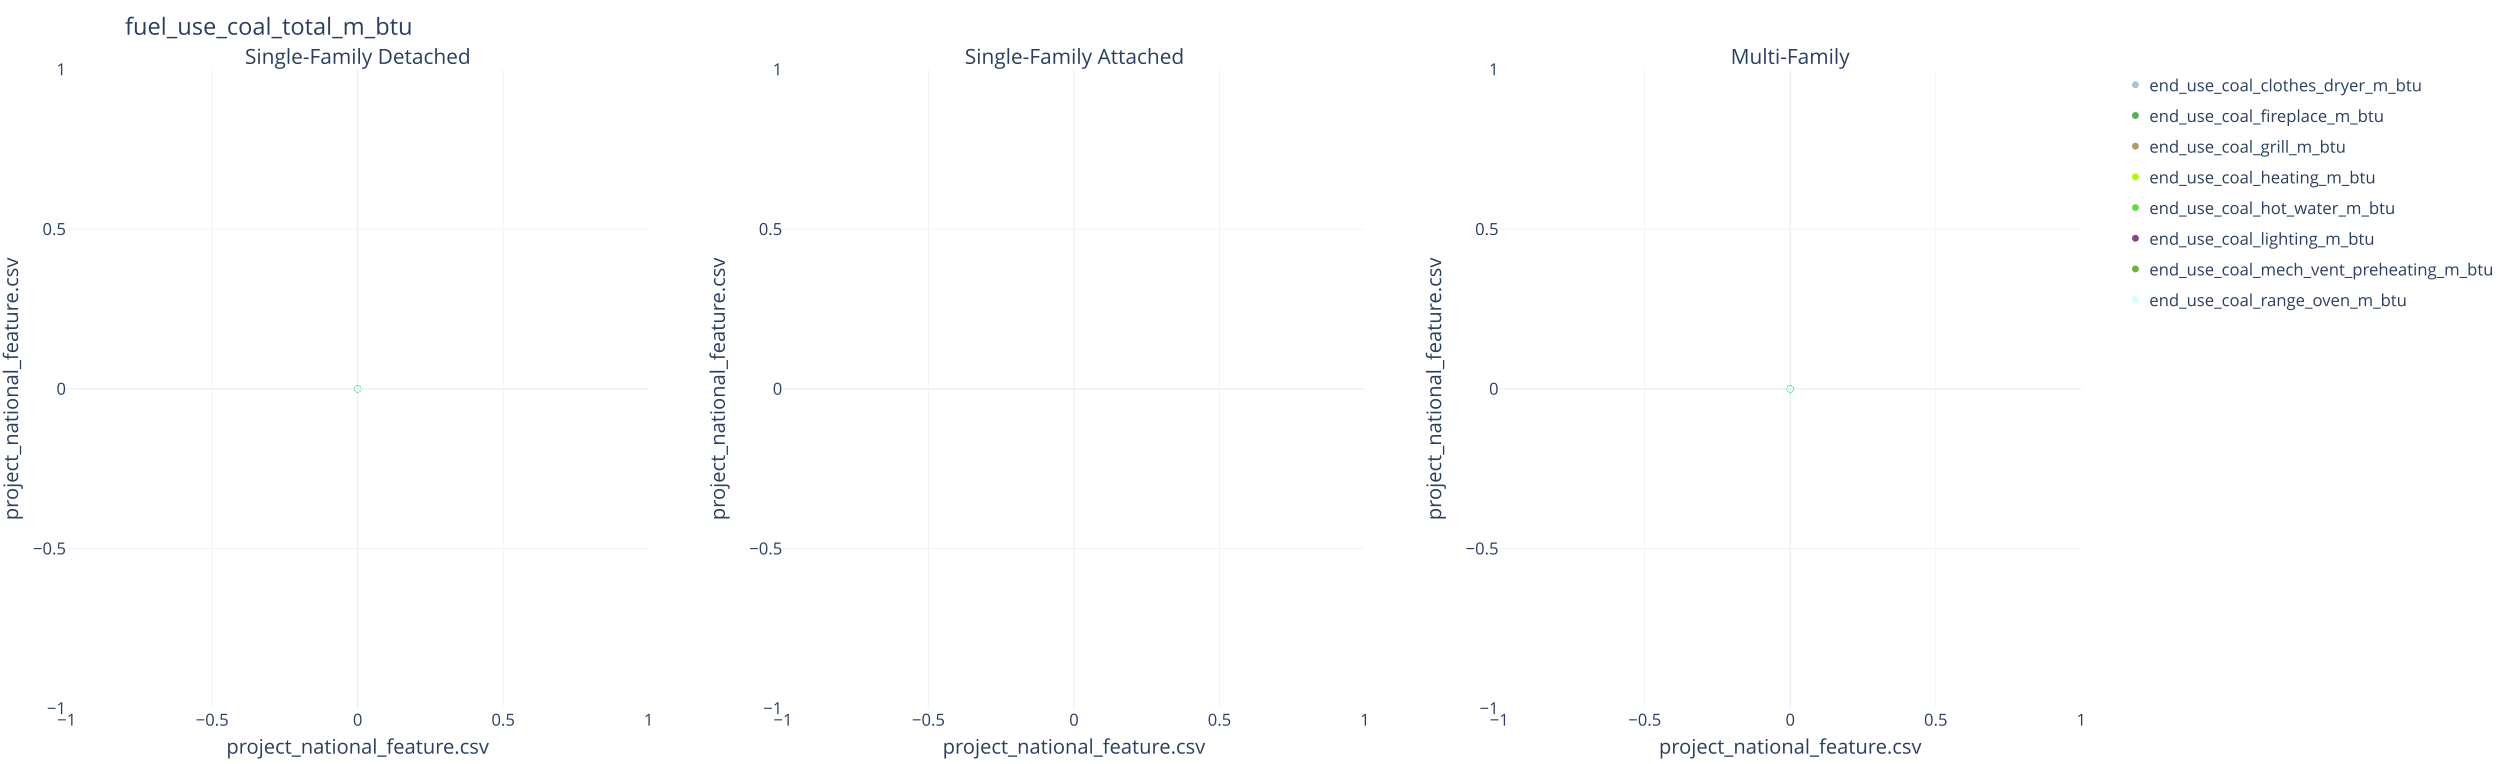
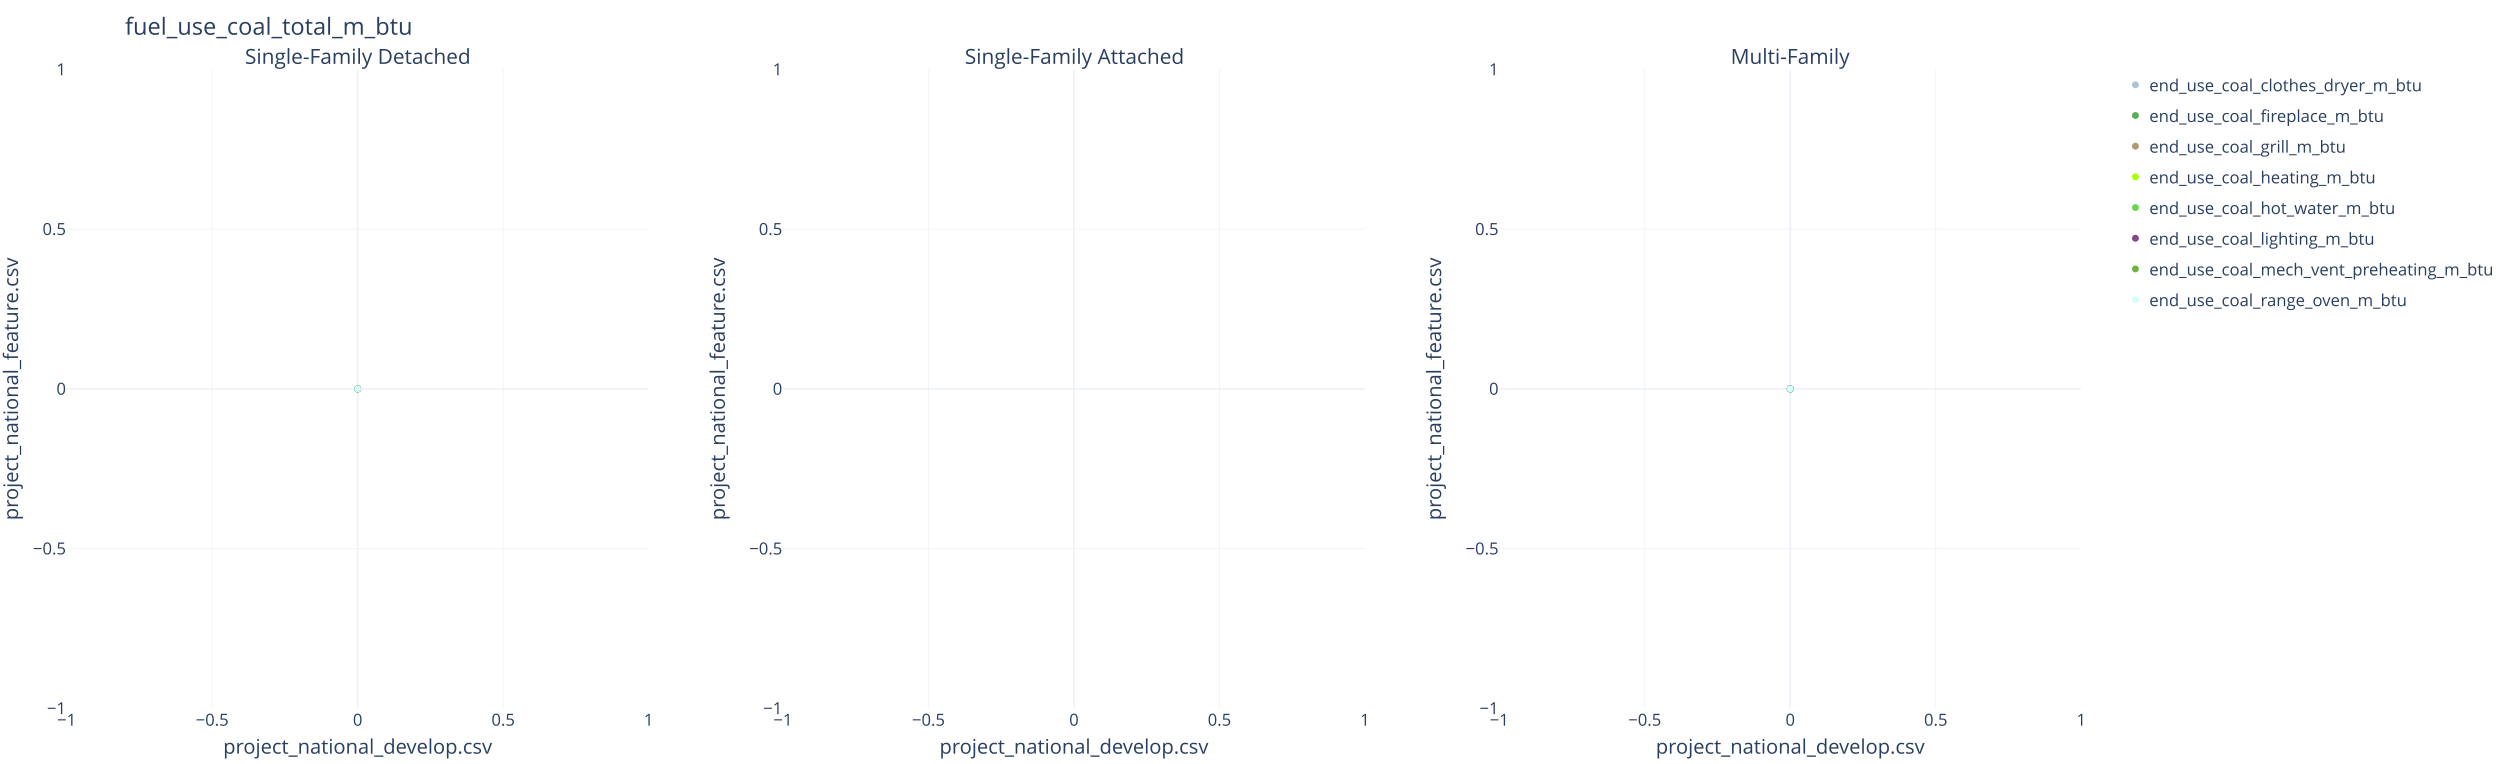
<svg xmlns="http://www.w3.org/2000/svg" class="main-svg" width="3600" height="1100" style="" viewBox="0 0 3600 1100">
  <rect x="0" y="0" width="3600" height="1100" style="fill: rgb(255, 255, 255); fill-opacity: 1;" />
-   <defs id="defs-3baba9">
+   <defs id="defs-64640a">
    <g class="clips">
-       <clipPath id="clip3baba9xyplot" class="plotclip">
+       <clipPath id="clip64640axyplot" class="plotclip">
        <rect width="838.067" height="920" />
      </clipPath>
-       <clipPath id="clip3baba9x2y2plot" class="plotclip">
+       <clipPath id="clip64640ax2y2plot" class="plotclip">
        <rect width="838.067" height="920" />
      </clipPath>
-       <clipPath id="clip3baba9x3y3plot" class="plotclip">
+       <clipPath id="clip64640ax3y3plot" class="plotclip">
        <rect width="838.067" height="920" />
      </clipPath>
-       <clipPath class="axesclip" id="clip3baba9x">
+       <clipPath class="axesclip" id="clip64640ax">
        <rect x="96" y="0" width="838.067" height="1100" />
      </clipPath>
-       <clipPath class="axesclip" id="clip3baba9y">
+       <clipPath class="axesclip" id="clip64640ay">
        <rect x="0" y="100" width="3600" height="920" />
      </clipPath>
-       <clipPath class="axesclip" id="clip3baba9xy">
+       <clipPath class="axesclip" id="clip64640axy">
        <rect x="96" y="100" width="838.067" height="920" />
      </clipPath>
-       <clipPath class="axesclip" id="clip3baba9y2">
+       <clipPath class="axesclip" id="clip64640ay2">
        <rect x="0" y="100" width="3600" height="920" />
      </clipPath>
-       <clipPath class="axesclip" id="clip3baba9xy2">
+       <clipPath class="axesclip" id="clip64640axy2">
        <rect x="96" y="100" width="838.067" height="920" />
      </clipPath>
-       <clipPath class="axesclip" id="clip3baba9y3">
+       <clipPath class="axesclip" id="clip64640ay3">
        <rect x="0" y="100" width="3600" height="920" />
      </clipPath>
-       <clipPath class="axesclip" id="clip3baba9xy3">
+       <clipPath class="axesclip" id="clip64640axy3">
        <rect x="96" y="100" width="838.067" height="920" />
      </clipPath>
-       <clipPath class="axesclip" id="clip3baba9x2">
+       <clipPath class="axesclip" id="clip64640ax2">
        <rect x="1127.467" y="0" width="838.067" height="1100" />
      </clipPath>
-       <clipPath class="axesclip" id="clip3baba9x2y">
+       <clipPath class="axesclip" id="clip64640ax2y">
        <rect x="1127.467" y="100" width="838.067" height="920" />
      </clipPath>
-       <clipPath class="axesclip" id="clip3baba9x2y2">
+       <clipPath class="axesclip" id="clip64640ax2y2">
        <rect x="1127.467" y="100" width="838.067" height="920" />
      </clipPath>
-       <clipPath class="axesclip" id="clip3baba9x2y3">
+       <clipPath class="axesclip" id="clip64640ax2y3">
        <rect x="1127.467" y="100" width="838.067" height="920" />
      </clipPath>
-       <clipPath class="axesclip" id="clip3baba9x3">
+       <clipPath class="axesclip" id="clip64640ax3">
        <rect x="2158.933" y="0" width="838.067" height="1100" />
      </clipPath>
-       <clipPath class="axesclip" id="clip3baba9x3y">
+       <clipPath class="axesclip" id="clip64640ax3y">
        <rect x="2158.933" y="100" width="838.067" height="920" />
      </clipPath>
-       <clipPath class="axesclip" id="clip3baba9x3y2">
+       <clipPath class="axesclip" id="clip64640ax3y2">
        <rect x="2158.933" y="100" width="838.067" height="920" />
      </clipPath>
-       <clipPath class="axesclip" id="clip3baba9x3y3">
+       <clipPath class="axesclip" id="clip64640ax3y3">
        <rect x="2158.933" y="100" width="838.067" height="920" />
      </clipPath>
    </g>
    <g class="gradients" />
  </defs>
  <g class="bglayer" />
  <g class="layer-below">
    <g class="imagelayer" />
    <g class="shapelayer" />
  </g>
  <g class="cartesianlayer">
    <g class="subplot xy">
      <g class="layer-subplot">
        <g class="shapelayer" />
        <g class="imagelayer" />
      </g>
      <g class="gridlayer">
        <g class="x">
          <path class="xgrid crisp" transform="translate(305.52,0)" d="M0,100v920" style="stroke: rgb(235, 240, 248); stroke-opacity: 1; stroke-width: 1px;" />
          <path class="xgrid crisp" transform="translate(724.55,0)" d="M0,100v920" style="stroke: rgb(235, 240, 248); stroke-opacity: 1; stroke-width: 1px;" />
        </g>
        <g class="y">
          <path class="ygrid crisp" transform="translate(0,790)" d="M96,0h838.067" style="stroke: rgb(235, 240, 248); stroke-opacity: 1; stroke-width: 1px;" />
          <path class="ygrid crisp" transform="translate(0,330)" d="M96,0h838.067" style="stroke: rgb(235, 240, 248); stroke-opacity: 1; stroke-width: 1px;" />
        </g>
      </g>
      <g class="zerolinelayer">
        <path class="xzl zl crisp" transform="translate(515.03,0)" d="M0,100v920" style="stroke: rgb(235, 240, 248); stroke-opacity: 1; stroke-width: 2px;" />
        <path class="yzl zl crisp" transform="translate(0,560)" d="M96,0h838.067" style="stroke: rgb(235, 240, 248); stroke-opacity: 1; stroke-width: 2px;" />
      </g>
      <path class="xlines-below" />
      <path class="ylines-below" />
      <g class="overlines-below" />
      <g class="xaxislayer-below" />
      <g class="yaxislayer-below" />
      <g class="overaxes-below" />
-       <g class="plot" transform="translate(96,100)" clip-path="url('#clip3baba9xyplot')">
+       <g class="plot" transform="translate(96,100)" clip-path="url('#clip64640axyplot')">
        <g class="scatterlayer mlayer">
-           <g class="trace scatter tracef157d1" style="stroke-miterlimit: 2; opacity: 1;">
+           <g class="trace scatter tracea3a393" style="stroke-miterlimit: 2; opacity: 1;">
            <g class="fills" />
            <g class="errorbars" />
            <g class="lines" />
            <g class="points">
              <path class="point" transform="translate(419.03,460)" d="M5,0A5,5 0 1,1 0,-5A5,5 0 0,1 5,0Z" style="opacity: 1; stroke-width: 0px; fill: rgb(172, 194, 217); fill-opacity: 1;" />
            </g>
            <g class="text" />
          </g>
-           <g class="trace scatter trace54a048" style="stroke-miterlimit: 2; opacity: 1;">
+           <g class="trace scatter tracee41764" style="stroke-miterlimit: 2; opacity: 1;">
            <g class="fills" />
            <g class="errorbars" />
            <g class="lines" />
            <g class="points">
              <path class="point" transform="translate(419.03,460)" d="M5,0A5,5 0 1,1 0,-5A5,5 0 0,1 5,0Z" style="opacity: 1; stroke-width: 0px; fill: rgb(86, 174, 87); fill-opacity: 1;" />
            </g>
            <g class="text" />
          </g>
-           <g class="trace scatter trace7f106b" style="stroke-miterlimit: 2; opacity: 1;">
+           <g class="trace scatter traced32030" style="stroke-miterlimit: 2; opacity: 1;">
            <g class="fills" />
            <g class="errorbars" />
            <g class="lines" />
            <g class="points">
              <path class="point" transform="translate(419.03,460)" d="M5,0A5,5 0 1,1 0,-5A5,5 0 0,1 5,0Z" style="opacity: 1; stroke-width: 0px; fill: rgb(178, 153, 110); fill-opacity: 1;" />
            </g>
            <g class="text" />
          </g>
-           <g class="trace scatter tracef327ad" style="stroke-miterlimit: 2; opacity: 1;">
+           <g class="trace scatter trace922e3b" style="stroke-miterlimit: 2; opacity: 1;">
            <g class="fills" />
            <g class="errorbars" />
            <g class="lines" />
            <g class="points">
              <path class="point" transform="translate(419.03,460)" d="M5,0A5,5 0 1,1 0,-5A5,5 0 0,1 5,0Z" style="opacity: 1; stroke-width: 0px; fill: rgb(168, 255, 4); fill-opacity: 1;" />
            </g>
            <g class="text" />
          </g>
-           <g class="trace scatter trace02db82" style="stroke-miterlimit: 2; opacity: 1;">
+           <g class="trace scatter trace9e317f" style="stroke-miterlimit: 2; opacity: 1;">
            <g class="fills" />
            <g class="errorbars" />
            <g class="lines" />
            <g class="points">
              <path class="point" transform="translate(419.03,460)" d="M5,0A5,5 0 1,1 0,-5A5,5 0 0,1 5,0Z" style="opacity: 1; stroke-width: 0px; fill: rgb(105, 216, 79); fill-opacity: 1;" />
            </g>
            <g class="text" />
          </g>
-           <g class="trace scatter trace2c70aa" style="stroke-miterlimit: 2; opacity: 1;">
+           <g class="trace scatter tracef0dd47" style="stroke-miterlimit: 2; opacity: 1;">
            <g class="fills" />
            <g class="errorbars" />
            <g class="lines" />
            <g class="points">
              <path class="point" transform="translate(419.03,460)" d="M5,0A5,5 0 1,1 0,-5A5,5 0 0,1 5,0Z" style="opacity: 1; stroke-width: 0px; fill: rgb(137, 69, 133); fill-opacity: 1;" />
            </g>
            <g class="text" />
          </g>
-           <g class="trace scatter trace988074" style="stroke-miterlimit: 2; opacity: 1;">
+           <g class="trace scatter trace7a67a3" style="stroke-miterlimit: 2; opacity: 1;">
            <g class="fills" />
            <g class="errorbars" />
            <g class="lines" />
            <g class="points">
              <path class="point" transform="translate(419.03,460)" d="M5,0A5,5 0 1,1 0,-5A5,5 0 0,1 5,0Z" style="opacity: 1; stroke-width: 0px; fill: rgb(112, 178, 63); fill-opacity: 1;" />
            </g>
            <g class="text" />
          </g>
-           <g class="trace scatter traceb19816" style="stroke-miterlimit: 2; opacity: 1;">
+           <g class="trace scatter traceca3e3d" style="stroke-miterlimit: 2; opacity: 1;">
            <g class="fills" />
            <g class="errorbars" />
            <g class="lines" />
            <g class="points">
              <path class="point" transform="translate(419.03,460)" d="M5,0A5,5 0 1,1 0,-5A5,5 0 0,1 5,0Z" style="opacity: 1; stroke-width: 0px; fill: rgb(212, 255, 255); fill-opacity: 1;" />
            </g>
            <g class="text" />
          </g>
-           <g class="trace scatter trace77730c" style="stroke-miterlimit: 2; opacity: 1;">
+           <g class="trace scatter trace1360e9" style="stroke-miterlimit: 2; opacity: 1;">
            <g class="fills" />
            <g class="errorbars" />
            <g class="lines" />
            <g class="points" />
            <g class="text" />
          </g>
        </g>
      </g>
      <g class="overplot" />
      <path class="xlines-above crisp" d="M0,0" style="fill: none;" />
      <path class="ylines-above crisp" d="M0,0" style="fill: none;" />
      <g class="overlines-above" />
      <g class="xaxislayer-above">
        <g class="xtick">
          <text text-anchor="middle" x="0" y="1045" transform="translate(96,0)" style="font-family: 'Open Sans', verdana, arial, sans-serif; font-size: 24px; fill: rgb(42, 63, 95); fill-opacity: 1; white-space: pre;">−1</text>
        </g>
        <g class="xtick">
          <text text-anchor="middle" x="0" y="1045" transform="translate(305.52,0)" style="font-family: 'Open Sans', verdana, arial, sans-serif; font-size: 24px; fill: rgb(42, 63, 95); fill-opacity: 1; white-space: pre;">−0.5</text>
        </g>
        <g class="xtick">
          <text text-anchor="middle" x="0" y="1045" transform="translate(515.03,0)" style="font-family: 'Open Sans', verdana, arial, sans-serif; font-size: 24px; fill: rgb(42, 63, 95); fill-opacity: 1; white-space: pre;">0</text>
        </g>
        <g class="xtick">
          <text text-anchor="middle" x="0" y="1045" transform="translate(724.55,0)" style="font-family: 'Open Sans', verdana, arial, sans-serif; font-size: 24px; fill: rgb(42, 63, 95); fill-opacity: 1; white-space: pre;">0.5</text>
        </g>
        <g class="xtick">
          <text text-anchor="middle" x="0" y="1045" transform="translate(934.07,0)" style="font-family: 'Open Sans', verdana, arial, sans-serif; font-size: 24px; fill: rgb(42, 63, 95); fill-opacity: 1; white-space: pre;">1</text>
        </g>
      </g>
      <g class="yaxislayer-above">
        <g class="ytick">
          <text text-anchor="end" x="95" y="8.4" transform="translate(0,1020)" style="font-family: 'Open Sans', verdana, arial, sans-serif; font-size: 24px; fill: rgb(42, 63, 95); fill-opacity: 1; white-space: pre;">−1</text>
        </g>
        <g class="ytick">
          <text text-anchor="end" x="95" y="8.4" transform="translate(0,790)" style="font-family: 'Open Sans', verdana, arial, sans-serif; font-size: 24px; fill: rgb(42, 63, 95); fill-opacity: 1; white-space: pre;">−0.5</text>
        </g>
        <g class="ytick">
          <text text-anchor="end" x="95" y="8.4" transform="translate(0,560)" style="font-family: 'Open Sans', verdana, arial, sans-serif; font-size: 24px; fill: rgb(42, 63, 95); fill-opacity: 1; white-space: pre;">0</text>
        </g>
        <g class="ytick">
          <text text-anchor="end" x="95" y="8.4" transform="translate(0,330)" style="font-family: 'Open Sans', verdana, arial, sans-serif; font-size: 24px; fill: rgb(42, 63, 95); fill-opacity: 1; white-space: pre;">0.5</text>
        </g>
        <g class="ytick">
          <text text-anchor="end" x="95" y="8.4" transform="translate(0,100)" style="font-family: 'Open Sans', verdana, arial, sans-serif; font-size: 24px; fill: rgb(42, 63, 95); fill-opacity: 1; white-space: pre;">1</text>
        </g>
      </g>
      <g class="overaxes-above" />
    </g>
    <g class="subplot x2y2">
      <g class="layer-subplot">
        <g class="shapelayer" />
        <g class="imagelayer" />
      </g>
      <g class="gridlayer">
        <g class="x2">
          <path class="x2grid crisp" transform="translate(1336.987,0)" d="M0,100v920" style="stroke: rgb(235, 240, 248); stroke-opacity: 1; stroke-width: 1px;" />
          <path class="x2grid crisp" transform="translate(1756.017,0)" d="M0,100v920" style="stroke: rgb(235, 240, 248); stroke-opacity: 1; stroke-width: 1px;" />
        </g>
        <g class="y2">
          <path class="y2grid crisp" transform="translate(0,790)" d="M1127.467,0h838.067" style="stroke: rgb(235, 240, 248); stroke-opacity: 1; stroke-width: 1px;" />
          <path class="y2grid crisp" transform="translate(0,330)" d="M1127.467,0h838.067" style="stroke: rgb(235, 240, 248); stroke-opacity: 1; stroke-width: 1px;" />
        </g>
      </g>
      <g class="zerolinelayer">
        <path class="x2zl zl crisp" transform="translate(1546.497,0)" d="M0,100v920" style="stroke: rgb(235, 240, 248); stroke-opacity: 1; stroke-width: 2px;" />
        <path class="y2zl zl crisp" transform="translate(0,560)" d="M1127.467,0h838.067" style="stroke: rgb(235, 240, 248); stroke-opacity: 1; stroke-width: 2px;" />
      </g>
      <path class="xlines-below" />
      <path class="ylines-below" />
      <g class="overlines-below" />
      <g class="xaxislayer-below" />
      <g class="yaxislayer-below" />
      <g class="overaxes-below" />
-       <g class="plot" transform="translate(1127.467,100)" clip-path="url('#clip3baba9x2y2plot')">
+       <g class="plot" transform="translate(1127.467,100)" clip-path="url('#clip64640ax2y2plot')">
        <g class="scatterlayer mlayer">
-           <g class="trace scatter trace3e32a7" style="stroke-miterlimit: 2; opacity: 1;">
+           <g class="trace scatter tracef8e839" style="stroke-miterlimit: 2; opacity: 1;">
            <g class="fills" />
            <g class="errorbars" />
            <g class="lines" />
            <g class="points" />
            <g class="text" />
          </g>
        </g>
      </g>
      <g class="overplot" />
      <path class="xlines-above crisp" d="M0,0" style="fill: none;" />
      <path class="ylines-above crisp" d="M0,0" style="fill: none;" />
      <g class="overlines-above" />
      <g class="xaxislayer-above">
        <g class="x2tick">
          <text text-anchor="middle" x="0" y="1045" transform="translate(1127.467,0)" style="font-family: 'Open Sans', verdana, arial, sans-serif; font-size: 24px; fill: rgb(42, 63, 95); fill-opacity: 1; white-space: pre;">−1</text>
        </g>
        <g class="x2tick">
          <text text-anchor="middle" x="0" y="1045" transform="translate(1336.987,0)" style="font-family: 'Open Sans', verdana, arial, sans-serif; font-size: 24px; fill: rgb(42, 63, 95); fill-opacity: 1; white-space: pre;">−0.5</text>
        </g>
        <g class="x2tick">
          <text text-anchor="middle" x="0" y="1045" transform="translate(1546.497,0)" style="font-family: 'Open Sans', verdana, arial, sans-serif; font-size: 24px; fill: rgb(42, 63, 95); fill-opacity: 1; white-space: pre;">0</text>
        </g>
        <g class="x2tick">
          <text text-anchor="middle" x="0" y="1045" transform="translate(1756.017,0)" style="font-family: 'Open Sans', verdana, arial, sans-serif; font-size: 24px; fill: rgb(42, 63, 95); fill-opacity: 1; white-space: pre;">0.5</text>
        </g>
        <g class="x2tick">
          <text text-anchor="middle" x="0" y="1045" transform="translate(1965.537,0)" style="font-family: 'Open Sans', verdana, arial, sans-serif; font-size: 24px; fill: rgb(42, 63, 95); fill-opacity: 1; white-space: pre;">1</text>
        </g>
      </g>
      <g class="yaxislayer-above">
        <g class="y2tick">
          <text text-anchor="end" x="1126.467" y="8.4" transform="translate(0,1020)" style="font-family: 'Open Sans', verdana, arial, sans-serif; font-size: 24px; fill: rgb(42, 63, 95); fill-opacity: 1; white-space: pre;">−1</text>
        </g>
        <g class="y2tick">
          <text text-anchor="end" x="1126.467" y="8.4" transform="translate(0,790)" style="font-family: 'Open Sans', verdana, arial, sans-serif; font-size: 24px; fill: rgb(42, 63, 95); fill-opacity: 1; white-space: pre;">−0.5</text>
        </g>
        <g class="y2tick">
          <text text-anchor="end" x="1126.467" y="8.4" transform="translate(0,560)" style="font-family: 'Open Sans', verdana, arial, sans-serif; font-size: 24px; fill: rgb(42, 63, 95); fill-opacity: 1; white-space: pre;">0</text>
        </g>
        <g class="y2tick">
          <text text-anchor="end" x="1126.467" y="8.4" transform="translate(0,330)" style="font-family: 'Open Sans', verdana, arial, sans-serif; font-size: 24px; fill: rgb(42, 63, 95); fill-opacity: 1; white-space: pre;">0.5</text>
        </g>
        <g class="y2tick">
          <text text-anchor="end" x="1126.467" y="8.4" transform="translate(0,100)" style="font-family: 'Open Sans', verdana, arial, sans-serif; font-size: 24px; fill: rgb(42, 63, 95); fill-opacity: 1; white-space: pre;">1</text>
        </g>
      </g>
      <g class="overaxes-above" />
    </g>
    <g class="subplot x3y3">
      <g class="layer-subplot">
        <g class="shapelayer" />
        <g class="imagelayer" />
      </g>
      <g class="gridlayer">
        <g class="x3">
          <path class="x3grid crisp" transform="translate(2368.453,0)" d="M0,100v920" style="stroke: rgb(235, 240, 248); stroke-opacity: 1; stroke-width: 1px;" />
          <path class="x3grid crisp" transform="translate(2787.483,0)" d="M0,100v920" style="stroke: rgb(235, 240, 248); stroke-opacity: 1; stroke-width: 1px;" />
        </g>
        <g class="y3">
          <path class="y3grid crisp" transform="translate(0,790)" d="M2158.933,0h838.067" style="stroke: rgb(235, 240, 248); stroke-opacity: 1; stroke-width: 1px;" />
          <path class="y3grid crisp" transform="translate(0,330)" d="M2158.933,0h838.067" style="stroke: rgb(235, 240, 248); stroke-opacity: 1; stroke-width: 1px;" />
        </g>
      </g>
      <g class="zerolinelayer">
        <path class="x3zl zl crisp" transform="translate(2577.963,0)" d="M0,100v920" style="stroke: rgb(235, 240, 248); stroke-opacity: 1; stroke-width: 2px;" />
        <path class="y3zl zl crisp" transform="translate(0,560)" d="M2158.933,0h838.067" style="stroke: rgb(235, 240, 248); stroke-opacity: 1; stroke-width: 2px;" />
      </g>
      <path class="xlines-below" />
      <path class="ylines-below" />
      <g class="overlines-below" />
      <g class="xaxislayer-below" />
      <g class="yaxislayer-below" />
      <g class="overaxes-below" />
-       <g class="plot" transform="translate(2158.933,100)" clip-path="url('#clip3baba9x3y3plot')">
+       <g class="plot" transform="translate(2158.933,100)" clip-path="url('#clip64640ax3y3plot')">
        <g class="scatterlayer mlayer">
-           <g class="trace scatter trace8ebe25" style="stroke-miterlimit: 2; opacity: 1;">
+           <g class="trace scatter trace1af9df" style="stroke-miterlimit: 2; opacity: 1;">
            <g class="fills" />
            <g class="errorbars" />
            <g class="lines" />
            <g class="points">
              <path class="point" transform="translate(419.03,460)" d="M5,0A5,5 0 1,1 0,-5A5,5 0 0,1 5,0Z" style="opacity: 1; stroke-width: 0px; fill: rgb(172, 194, 217); fill-opacity: 1;" />
            </g>
            <g class="text" />
          </g>
-           <g class="trace scatter trace0efc51" style="stroke-miterlimit: 2; opacity: 1;">
+           <g class="trace scatter trace1c4367" style="stroke-miterlimit: 2; opacity: 1;">
            <g class="fills" />
            <g class="errorbars" />
            <g class="lines" />
            <g class="points">
              <path class="point" transform="translate(419.03,460)" d="M5,0A5,5 0 1,1 0,-5A5,5 0 0,1 5,0Z" style="opacity: 1; stroke-width: 0px; fill: rgb(86, 174, 87); fill-opacity: 1;" />
            </g>
            <g class="text" />
          </g>
-           <g class="trace scatter trace52a2e0" style="stroke-miterlimit: 2; opacity: 1;">
+           <g class="trace scatter tracee33355" style="stroke-miterlimit: 2; opacity: 1;">
            <g class="fills" />
            <g class="errorbars" />
            <g class="lines" />
            <g class="points">
              <path class="point" transform="translate(419.03,460)" d="M5,0A5,5 0 1,1 0,-5A5,5 0 0,1 5,0Z" style="opacity: 1; stroke-width: 0px; fill: rgb(178, 153, 110); fill-opacity: 1;" />
            </g>
            <g class="text" />
          </g>
-           <g class="trace scatter traceb8a11e" style="stroke-miterlimit: 2; opacity: 1;">
+           <g class="trace scatter trace100aae" style="stroke-miterlimit: 2; opacity: 1;">
            <g class="fills" />
            <g class="errorbars" />
            <g class="lines" />
            <g class="points">
              <path class="point" transform="translate(419.03,460)" d="M5,0A5,5 0 1,1 0,-5A5,5 0 0,1 5,0Z" style="opacity: 1; stroke-width: 0px; fill: rgb(168, 255, 4); fill-opacity: 1;" />
            </g>
            <g class="text" />
          </g>
-           <g class="trace scatter trace4b390f" style="stroke-miterlimit: 2; opacity: 1;">
+           <g class="trace scatter tracef24775" style="stroke-miterlimit: 2; opacity: 1;">
            <g class="fills" />
            <g class="errorbars" />
            <g class="lines" />
            <g class="points">
              <path class="point" transform="translate(419.03,460)" d="M5,0A5,5 0 1,1 0,-5A5,5 0 0,1 5,0Z" style="opacity: 1; stroke-width: 0px; fill: rgb(105, 216, 79); fill-opacity: 1;" />
            </g>
            <g class="text" />
          </g>
-           <g class="trace scatter tracef5e798" style="stroke-miterlimit: 2; opacity: 1;">
+           <g class="trace scatter trace2d00ab" style="stroke-miterlimit: 2; opacity: 1;">
            <g class="fills" />
            <g class="errorbars" />
            <g class="lines" />
            <g class="points">
              <path class="point" transform="translate(419.03,460)" d="M5,0A5,5 0 1,1 0,-5A5,5 0 0,1 5,0Z" style="opacity: 1; stroke-width: 0px; fill: rgb(137, 69, 133); fill-opacity: 1;" />
            </g>
            <g class="text" />
          </g>
-           <g class="trace scatter trace8fbebd" style="stroke-miterlimit: 2; opacity: 1;">
+           <g class="trace scatter trace7399fd" style="stroke-miterlimit: 2; opacity: 1;">
            <g class="fills" />
            <g class="errorbars" />
            <g class="lines" />
            <g class="points">
              <path class="point" transform="translate(419.03,460)" d="M5,0A5,5 0 1,1 0,-5A5,5 0 0,1 5,0Z" style="opacity: 1; stroke-width: 0px; fill: rgb(112, 178, 63); fill-opacity: 1;" />
            </g>
            <g class="text" />
          </g>
-           <g class="trace scatter trace9e8b57" style="stroke-miterlimit: 2; opacity: 1;">
+           <g class="trace scatter traceda797a" style="stroke-miterlimit: 2; opacity: 1;">
            <g class="fills" />
            <g class="errorbars" />
            <g class="lines" />
            <g class="points">
              <path class="point" transform="translate(419.03,460)" d="M5,0A5,5 0 1,1 0,-5A5,5 0 0,1 5,0Z" style="opacity: 1; stroke-width: 0px; fill: rgb(212, 255, 255); fill-opacity: 1;" />
            </g>
            <g class="text" />
          </g>
-           <g class="trace scatter trace65782c" style="stroke-miterlimit: 2; opacity: 1;">
+           <g class="trace scatter trace2f1340" style="stroke-miterlimit: 2; opacity: 1;">
            <g class="fills" />
            <g class="errorbars" />
            <g class="lines" />
            <g class="points" />
            <g class="text" />
          </g>
        </g>
      </g>
      <g class="overplot" />
      <path class="xlines-above crisp" d="M0,0" style="fill: none;" />
      <path class="ylines-above crisp" d="M0,0" style="fill: none;" />
      <g class="overlines-above" />
      <g class="xaxislayer-above">
        <g class="x3tick">
          <text text-anchor="middle" x="0" y="1045" transform="translate(2158.933,0)" style="font-family: 'Open Sans', verdana, arial, sans-serif; font-size: 24px; fill: rgb(42, 63, 95); fill-opacity: 1; white-space: pre;">−1</text>
        </g>
        <g class="x3tick">
          <text text-anchor="middle" x="0" y="1045" transform="translate(2368.453,0)" style="font-family: 'Open Sans', verdana, arial, sans-serif; font-size: 24px; fill: rgb(42, 63, 95); fill-opacity: 1; white-space: pre;">−0.5</text>
        </g>
        <g class="x3tick">
          <text text-anchor="middle" x="0" y="1045" transform="translate(2577.963,0)" style="font-family: 'Open Sans', verdana, arial, sans-serif; font-size: 24px; fill: rgb(42, 63, 95); fill-opacity: 1; white-space: pre;">0</text>
        </g>
        <g class="x3tick">
          <text text-anchor="middle" x="0" y="1045" transform="translate(2787.483,0)" style="font-family: 'Open Sans', verdana, arial, sans-serif; font-size: 24px; fill: rgb(42, 63, 95); fill-opacity: 1; white-space: pre;">0.5</text>
        </g>
        <g class="x3tick">
          <text text-anchor="middle" x="0" y="1045" transform="translate(2997.003,0)" style="font-family: 'Open Sans', verdana, arial, sans-serif; font-size: 24px; fill: rgb(42, 63, 95); fill-opacity: 1; white-space: pre;">1</text>
        </g>
      </g>
      <g class="yaxislayer-above">
        <g class="y3tick">
          <text text-anchor="end" x="2157.933" y="8.4" transform="translate(0,1020)" style="font-family: 'Open Sans', verdana, arial, sans-serif; font-size: 24px; fill: rgb(42, 63, 95); fill-opacity: 1; white-space: pre;">−1</text>
        </g>
        <g class="y3tick">
          <text text-anchor="end" x="2157.933" y="8.4" transform="translate(0,790)" style="font-family: 'Open Sans', verdana, arial, sans-serif; font-size: 24px; fill: rgb(42, 63, 95); fill-opacity: 1; white-space: pre;">−0.5</text>
        </g>
        <g class="y3tick">
          <text text-anchor="end" x="2157.933" y="8.4" transform="translate(0,560)" style="font-family: 'Open Sans', verdana, arial, sans-serif; font-size: 24px; fill: rgb(42, 63, 95); fill-opacity: 1; white-space: pre;">0</text>
        </g>
        <g class="y3tick">
          <text text-anchor="end" x="2157.933" y="8.4" transform="translate(0,330)" style="font-family: 'Open Sans', verdana, arial, sans-serif; font-size: 24px; fill: rgb(42, 63, 95); fill-opacity: 1; white-space: pre;">0.5</text>
        </g>
        <g class="y3tick">
          <text text-anchor="end" x="2157.933" y="8.4" transform="translate(0,100)" style="font-family: 'Open Sans', verdana, arial, sans-serif; font-size: 24px; fill: rgb(42, 63, 95); fill-opacity: 1; white-space: pre;">1</text>
        </g>
      </g>
      <g class="overaxes-above" />
    </g>
  </g>
  <g class="polarlayer" />
  <g class="ternarylayer" />
  <g class="geolayer" />
  <g class="funnelarealayer" />
  <g class="pielayer" />
  <g class="treemaplayer" />
  <g class="sunburstlayer" />
  <g class="glimages" />
-   <defs id="topdefs-3baba9">
+   <defs id="topdefs-64640a">
    <g class="clips" />
-     <clipPath id="legend3baba9">
+     <clipPath id="legend64640a">
      <rect width="533" height="354" x="0" y="0" />
    </clipPath>
  </defs>
  <g class="layer-above">
    <g class="imagelayer" />
    <g class="shapelayer" />
  </g>
  <g class="infolayer">
    <g class="legend" pointer-events="all" transform="translate(3055.02,100)">
      <rect class="bg" shape-rendering="crispEdges" style="stroke: rgb(68, 68, 68); stroke-opacity: 1; fill: rgb(255, 255, 255); fill-opacity: 1; stroke-width: 0px;" width="533" height="354" x="0" y="0" />
-       <g class="scrollbox" transform="" clip-path="url('#legend3baba9')">
+       <g class="scrollbox" transform="" clip-path="url('#legend64640a')">
        <g class="groups" transform="">
          <g class="traces" transform="translate(0,22.1)" style="opacity: 1;">
            <text class="legendtext" text-anchor="start" x="40" y="9.36" style="font-family: 'Open Sans', verdana, arial, sans-serif; font-size: 24px; fill: rgb(42, 63, 95); fill-opacity: 1; white-space: pre;">end_use_coal_clothes_dryer_m_btu</text>
            <g class="layers" style="opacity: 1;">
              <g class="legendfill" />
              <g class="legendlines" />
              <g class="legendsymbols">
                <g class="legendpoints">
                  <path class="scatterpts" transform="translate(20,0)" d="M5,0A5,5 0 1,1 0,-5A5,5 0 0,1 5,0Z" style="opacity: 1; stroke-width: 0px; fill: rgb(172, 194, 217); fill-opacity: 1;" />
                </g>
              </g>
            </g>
            <rect class="legendtoggle" x="0" y="-17.1" width="527.031" height="34.2" style="fill: rgb(0, 0, 0); fill-opacity: 0;" />
          </g>
        </g>
        <g class="groups" transform="translate(0,10)">
          <g class="traces" transform="translate(0,56.3)" style="opacity: 1;">
            <text class="legendtext" text-anchor="start" x="40" y="9.36" style="font-family: 'Open Sans', verdana, arial, sans-serif; font-size: 24px; fill: rgb(42, 63, 95); fill-opacity: 1; white-space: pre;">end_use_coal_fireplace_m_btu</text>
            <g class="layers" style="opacity: 1;">
              <g class="legendfill" />
              <g class="legendlines" />
              <g class="legendsymbols">
                <g class="legendpoints">
                  <path class="scatterpts" transform="translate(20,0)" d="M5,0A5,5 0 1,1 0,-5A5,5 0 0,1 5,0Z" style="opacity: 1; stroke-width: 0px; fill: rgb(86, 174, 87); fill-opacity: 1;" />
                </g>
              </g>
            </g>
            <rect class="legendtoggle" x="0" y="-17.1" width="527.031" height="34.2" style="fill: rgb(0, 0, 0); fill-opacity: 0;" />
          </g>
        </g>
        <g class="groups" transform="translate(0,20)">
          <g class="traces" transform="translate(0,90.5)" style="opacity: 1;">
            <text class="legendtext" text-anchor="start" x="40" y="9.36" style="font-family: 'Open Sans', verdana, arial, sans-serif; font-size: 24px; fill: rgb(42, 63, 95); fill-opacity: 1; white-space: pre;">end_use_coal_grill_m_btu</text>
            <g class="layers" style="opacity: 1;">
              <g class="legendfill" />
              <g class="legendlines" />
              <g class="legendsymbols">
                <g class="legendpoints">
                  <path class="scatterpts" transform="translate(20,0)" d="M5,0A5,5 0 1,1 0,-5A5,5 0 0,1 5,0Z" style="opacity: 1; stroke-width: 0px; fill: rgb(178, 153, 110); fill-opacity: 1;" />
                </g>
              </g>
            </g>
            <rect class="legendtoggle" x="0" y="-17.1" width="527.031" height="34.2" style="fill: rgb(0, 0, 0); fill-opacity: 0;" />
          </g>
        </g>
        <g class="groups" transform="translate(0,30)">
          <g class="traces" transform="translate(0,124.7)" style="opacity: 1;">
            <text class="legendtext" text-anchor="start" x="40" y="9.36" style="font-family: 'Open Sans', verdana, arial, sans-serif; font-size: 24px; fill: rgb(42, 63, 95); fill-opacity: 1; white-space: pre;">end_use_coal_heating_m_btu</text>
            <g class="layers" style="opacity: 1;">
              <g class="legendfill" />
              <g class="legendlines" />
              <g class="legendsymbols">
                <g class="legendpoints">
                  <path class="scatterpts" transform="translate(20,0)" d="M5,0A5,5 0 1,1 0,-5A5,5 0 0,1 5,0Z" style="opacity: 1; stroke-width: 0px; fill: rgb(168, 255, 4); fill-opacity: 1;" />
                </g>
              </g>
            </g>
            <rect class="legendtoggle" x="0" y="-17.1" width="527.031" height="34.2" style="fill: rgb(0, 0, 0); fill-opacity: 0;" />
          </g>
        </g>
        <g class="groups" transform="translate(0,40)">
          <g class="traces" transform="translate(0,158.9)" style="opacity: 1;">
            <text class="legendtext" text-anchor="start" x="40" y="9.36" style="font-family: 'Open Sans', verdana, arial, sans-serif; font-size: 24px; fill: rgb(42, 63, 95); fill-opacity: 1; white-space: pre;">end_use_coal_hot_water_m_btu</text>
            <g class="layers" style="opacity: 1;">
              <g class="legendfill" />
              <g class="legendlines" />
              <g class="legendsymbols">
                <g class="legendpoints">
                  <path class="scatterpts" transform="translate(20,0)" d="M5,0A5,5 0 1,1 0,-5A5,5 0 0,1 5,0Z" style="opacity: 1; stroke-width: 0px; fill: rgb(105, 216, 79); fill-opacity: 1;" />
                </g>
              </g>
            </g>
            <rect class="legendtoggle" x="0" y="-17.1" width="527.031" height="34.2" style="fill: rgb(0, 0, 0); fill-opacity: 0;" />
          </g>
        </g>
        <g class="groups" transform="translate(0,50)">
          <g class="traces" transform="translate(0,193.1)" style="opacity: 1;">
            <text class="legendtext" text-anchor="start" x="40" y="9.36" style="font-family: 'Open Sans', verdana, arial, sans-serif; font-size: 24px; fill: rgb(42, 63, 95); fill-opacity: 1; white-space: pre;">end_use_coal_lighting_m_btu</text>
            <g class="layers" style="opacity: 1;">
              <g class="legendfill" />
              <g class="legendlines" />
              <g class="legendsymbols">
                <g class="legendpoints">
                  <path class="scatterpts" transform="translate(20,0)" d="M5,0A5,5 0 1,1 0,-5A5,5 0 0,1 5,0Z" style="opacity: 1; stroke-width: 0px; fill: rgb(137, 69, 133); fill-opacity: 1;" />
                </g>
              </g>
            </g>
            <rect class="legendtoggle" x="0" y="-17.1" width="527.031" height="34.2" style="fill: rgb(0, 0, 0); fill-opacity: 0;" />
          </g>
        </g>
        <g class="groups" transform="translate(0,60)">
          <g class="traces" transform="translate(0,227.3)" style="opacity: 1;">
            <text class="legendtext" text-anchor="start" x="40" y="9.36" style="font-family: 'Open Sans', verdana, arial, sans-serif; font-size: 24px; fill: rgb(42, 63, 95); fill-opacity: 1; white-space: pre;">end_use_coal_mech_vent_preheating_m_btu</text>
            <g class="layers" style="opacity: 1;">
              <g class="legendfill" />
              <g class="legendlines" />
              <g class="legendsymbols">
                <g class="legendpoints">
                  <path class="scatterpts" transform="translate(20,0)" d="M5,0A5,5 0 1,1 0,-5A5,5 0 0,1 5,0Z" style="opacity: 1; stroke-width: 0px; fill: rgb(112, 178, 63); fill-opacity: 1;" />
                </g>
              </g>
            </g>
            <rect class="legendtoggle" x="0" y="-17.1" width="527.031" height="34.2" style="fill: rgb(0, 0, 0); fill-opacity: 0;" />
          </g>
        </g>
        <g class="groups" transform="translate(0,70)">
          <g class="traces" transform="translate(0,261.5)" style="opacity: 1;">
            <text class="legendtext" text-anchor="start" x="40" y="9.36" style="font-family: 'Open Sans', verdana, arial, sans-serif; font-size: 24px; fill: rgb(42, 63, 95); fill-opacity: 1; white-space: pre;">end_use_coal_range_oven_m_btu</text>
            <g class="layers" style="opacity: 1;">
              <g class="legendfill" />
              <g class="legendlines" />
              <g class="legendsymbols">
                <g class="legendpoints">
                  <path class="scatterpts" transform="translate(20,0)" d="M5,0A5,5 0 1,1 0,-5A5,5 0 0,1 5,0Z" style="opacity: 1; stroke-width: 0px; fill: rgb(212, 255, 255); fill-opacity: 1;" />
                </g>
              </g>
            </g>
            <rect class="legendtoggle" x="0" y="-17.1" width="527.031" height="34.2" style="fill: rgb(0, 0, 0); fill-opacity: 0;" />
          </g>
        </g>
      </g>
      <rect class="scrollbar" rx="20" ry="3" width="0" height="0" style="fill: rgb(128, 139, 164); fill-opacity: 1;" x="0" y="0" />
    </g>
    <g class="g-gtitle">
      <text class="gtitle" x="180" y="50" text-anchor="start" dy="0em" style="font-family: 'Open Sans', verdana, arial, sans-serif; font-size: 34px; fill: rgb(42, 63, 95); opacity: 1; font-weight: normal; white-space: pre;">fuel_use_coal_total_m_btu</text>
    </g>
    <g class="g-xtitle">
-       <text class="xtitle" x="515.033" y="1085.3" text-anchor="middle" style="font-family: 'Open Sans', verdana, arial, sans-serif; font-size: 29px; fill: rgb(42, 63, 95); opacity: 1; font-weight: normal; white-space: pre;">project_national_feature.csv</text>
+       <text class="xtitle" x="515.033" y="1085.3" text-anchor="middle" style="font-family: 'Open Sans', verdana, arial, sans-serif; font-size: 29px; fill: rgb(42, 63, 95); opacity: 1; font-weight: normal; white-space: pre;">project_national_develop.csv</text>
    </g>
    <g class="g-x2title">
-       <text class="x2title" x="1546.5" y="1085.3" text-anchor="middle" style="font-family: 'Open Sans', verdana, arial, sans-serif; font-size: 29px; fill: rgb(42, 63, 95); opacity: 1; font-weight: normal; white-space: pre;">project_national_feature.csv</text>
+       <text class="x2title" x="1546.5" y="1085.3" text-anchor="middle" style="font-family: 'Open Sans', verdana, arial, sans-serif; font-size: 29px; fill: rgb(42, 63, 95); opacity: 1; font-weight: normal; white-space: pre;">project_national_develop.csv</text>
    </g>
    <g class="g-x3title">
-       <text class="x3title" x="2577.967" y="1085.3" text-anchor="middle" style="font-family: 'Open Sans', verdana, arial, sans-serif; font-size: 29px; fill: rgb(42, 63, 95); opacity: 1; font-weight: normal; white-space: pre;">project_national_feature.csv</text>
+       <text class="x3title" x="2577.967" y="1085.3" text-anchor="middle" style="font-family: 'Open Sans', verdana, arial, sans-serif; font-size: 29px; fill: rgb(42, 63, 95); opacity: 1; font-weight: normal; white-space: pre;">project_national_develop.csv</text>
    </g>
    <g class="g-ytitle" transform="translate(13.69043,0)">
      <text class="ytitle" transform="rotate(-90,12.30938,560)" x="12.309" y="560" text-anchor="middle" style="font-family: 'Open Sans', verdana, arial, sans-serif; font-size: 29px; fill: rgb(42, 63, 95); opacity: 1; font-weight: normal; white-space: pre;">project_national_feature.csv</text>
    </g>
    <g class="g-y2title">
      <text class="y2title" transform="rotate(-90,1043.778,560)" x="1043.778" y="560" text-anchor="middle" style="font-family: 'Open Sans', verdana, arial, sans-serif; font-size: 29px; fill: rgb(42, 63, 95); opacity: 1; font-weight: normal; white-space: pre;">project_national_feature.csv</text>
    </g>
    <g class="g-y3title">
      <text class="y3title" transform="rotate(-90,2075.247,560)" x="2075.247" y="560" text-anchor="middle" style="font-family: 'Open Sans', verdana, arial, sans-serif; font-size: 29px; fill: rgb(42, 63, 95); opacity: 1; font-weight: normal; white-space: pre;">project_national_feature.csv</text>
    </g>
    <g class="annotation" data-index="0" style="opacity: 1;">
      <g class="annotation-text-g" transform="rotate(0,515.0333,81.5)">
        <g class="cursor-pointer" transform="translate(354,63)">
          <rect class="bg" x="0.5" y="0.5" width="322" height="36" style="stroke-width: 1px; stroke: rgb(0, 0, 0); stroke-opacity: 0; fill: rgb(0, 0, 0); fill-opacity: 0;" />
          <text class="annotation-text" text-anchor="middle" x="161.25" y="29" style="font-family: 'Open Sans', verdana, arial, sans-serif; font-size: 30px; fill: rgb(42, 63, 95); fill-opacity: 1; white-space: pre;">Single-Family Detached</text>
        </g>
      </g>
    </g>
    <g class="annotation" data-index="1" style="opacity: 1;">
      <g class="annotation-text-g" transform="rotate(0,1546.5,81.5)">
        <g class="cursor-pointer" transform="translate(1391,63)">
          <rect class="bg" x="0.5" y="0.5" width="311" height="36" style="stroke-width: 1px; stroke: rgb(0, 0, 0); stroke-opacity: 0; fill: rgb(0, 0, 0); fill-opacity: 0;" />
          <text class="annotation-text" text-anchor="middle" x="156.234" y="29" style="font-family: 'Open Sans', verdana, arial, sans-serif; font-size: 30px; fill: rgb(42, 63, 95); fill-opacity: 1; white-space: pre;">Single-Family Attached</text>
        </g>
      </g>
    </g>
    <g class="annotation" data-index="2" style="opacity: 1;">
      <g class="annotation-text-g" transform="rotate(0,2577.967,81.5)">
        <g class="cursor-pointer" transform="translate(2495,63)">
          <rect class="bg" x="0.5" y="0.5" width="165" height="36" style="stroke-width: 1px; stroke: rgb(0, 0, 0); stroke-opacity: 0; fill: rgb(0, 0, 0); fill-opacity: 0;" />
          <text class="annotation-text" text-anchor="middle" x="82.844" y="29" style="font-family: 'Open Sans', verdana, arial, sans-serif; font-size: 30px; fill: rgb(42, 63, 95); fill-opacity: 1; white-space: pre;">Multi-Family</text>
        </g>
      </g>
    </g>
  </g>
</svg>
